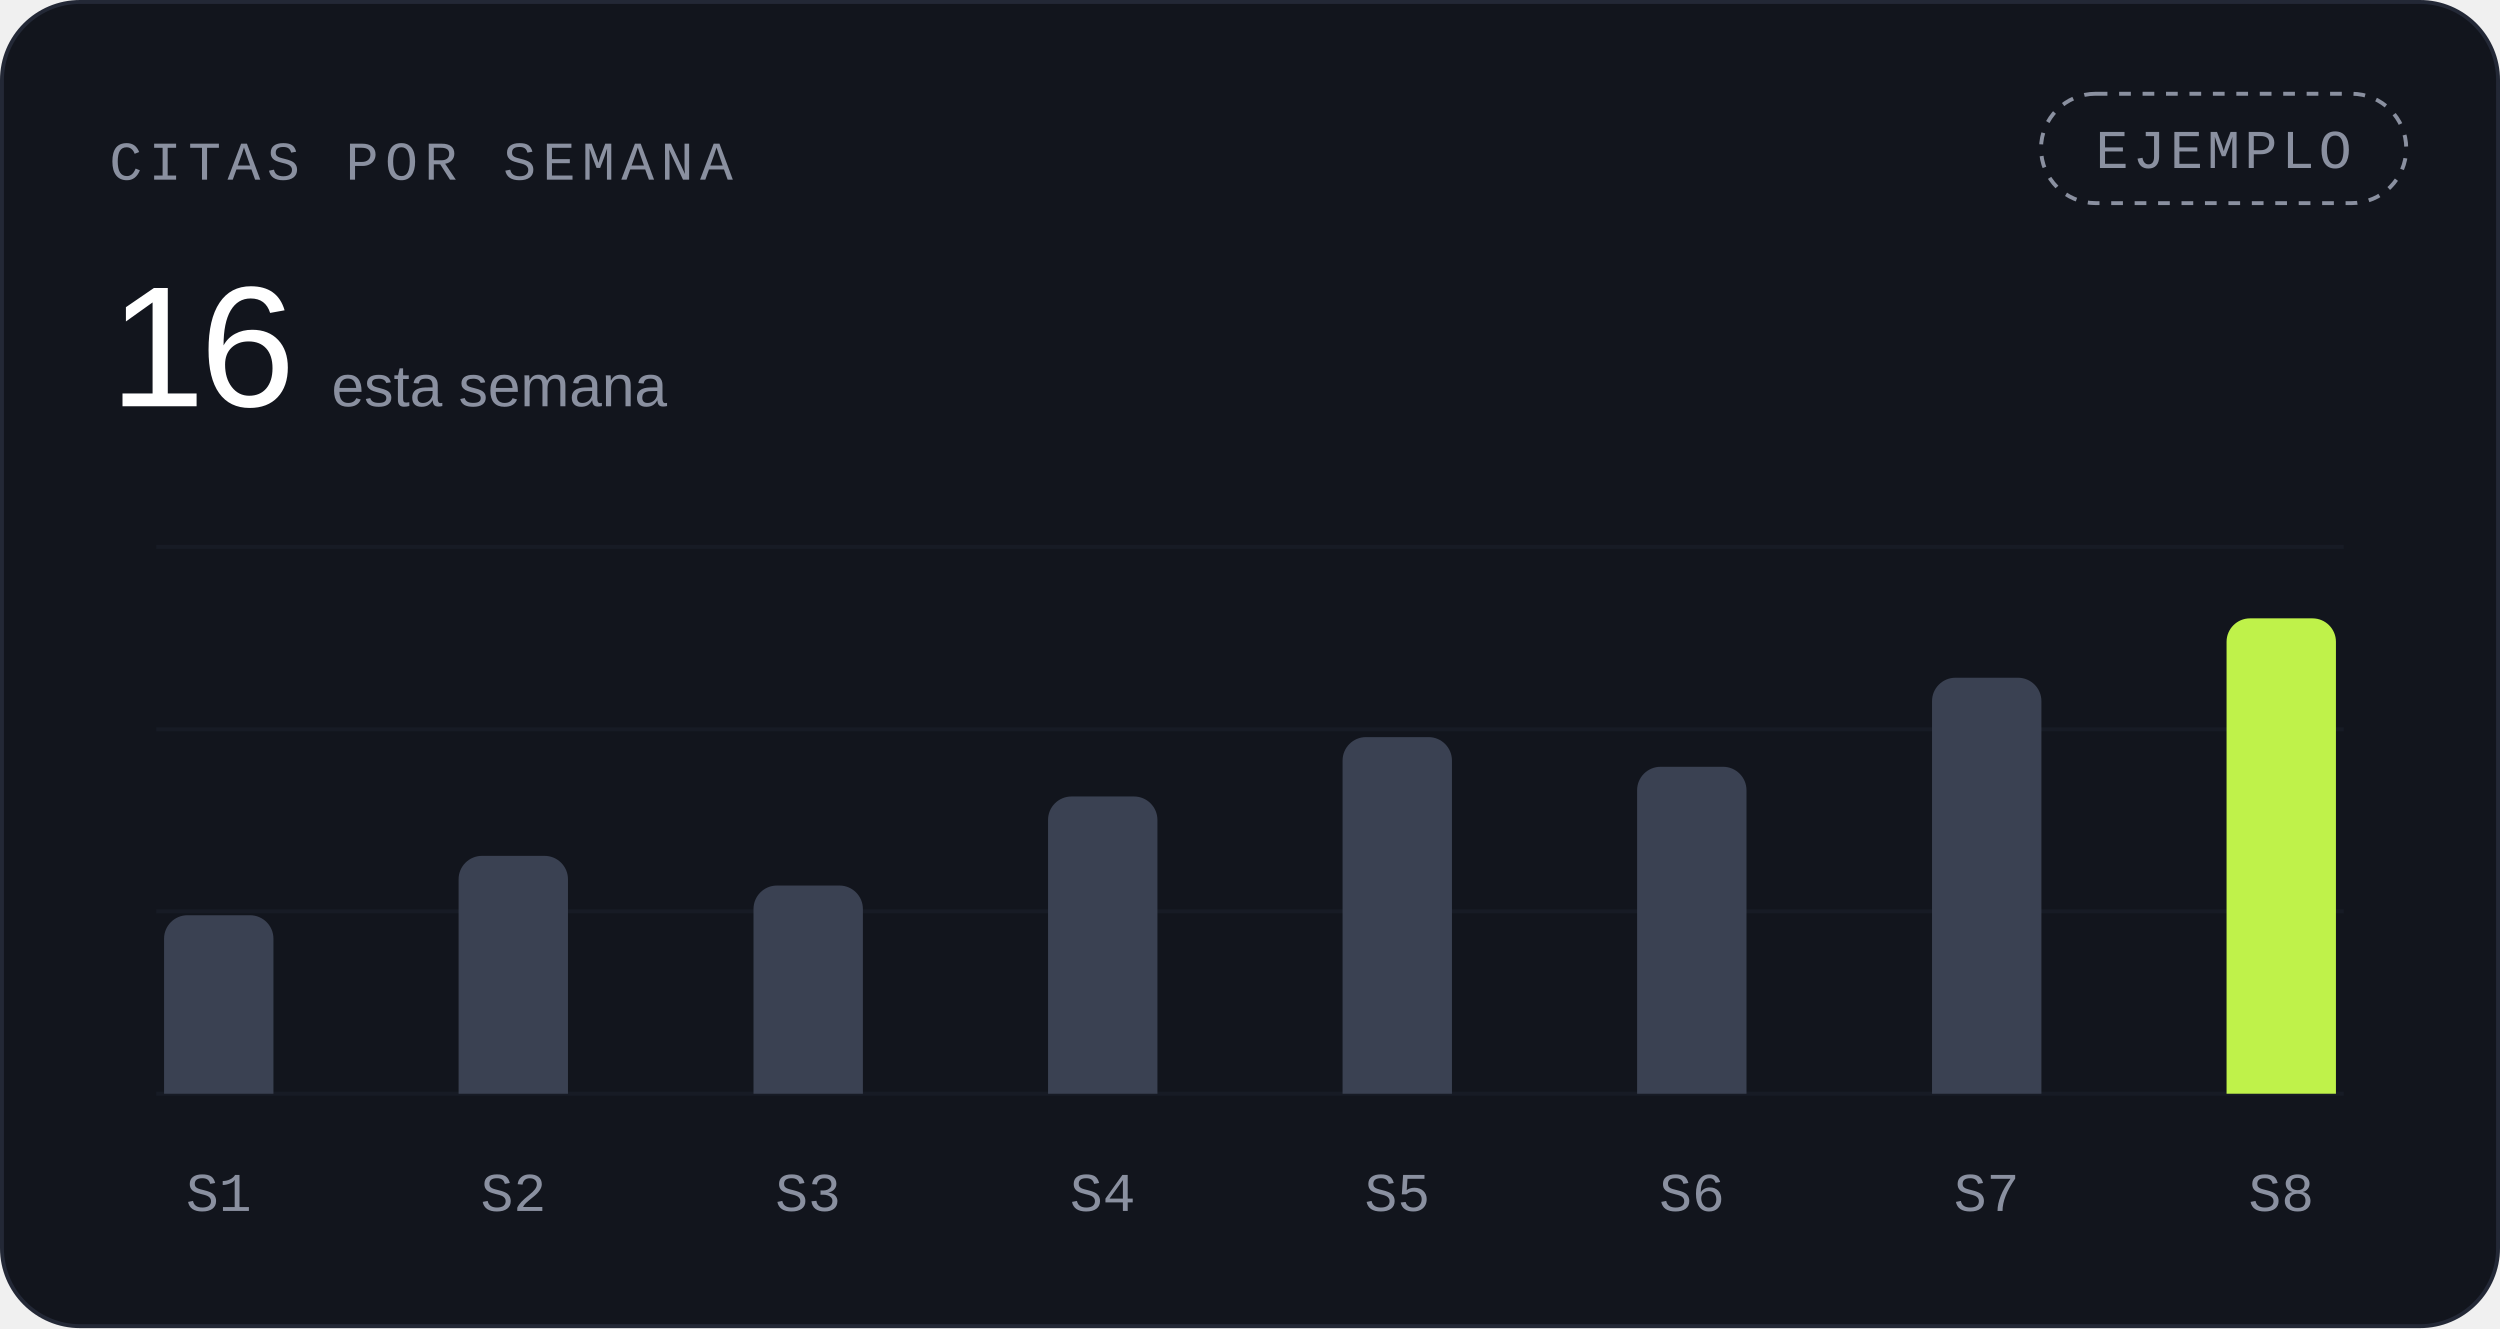
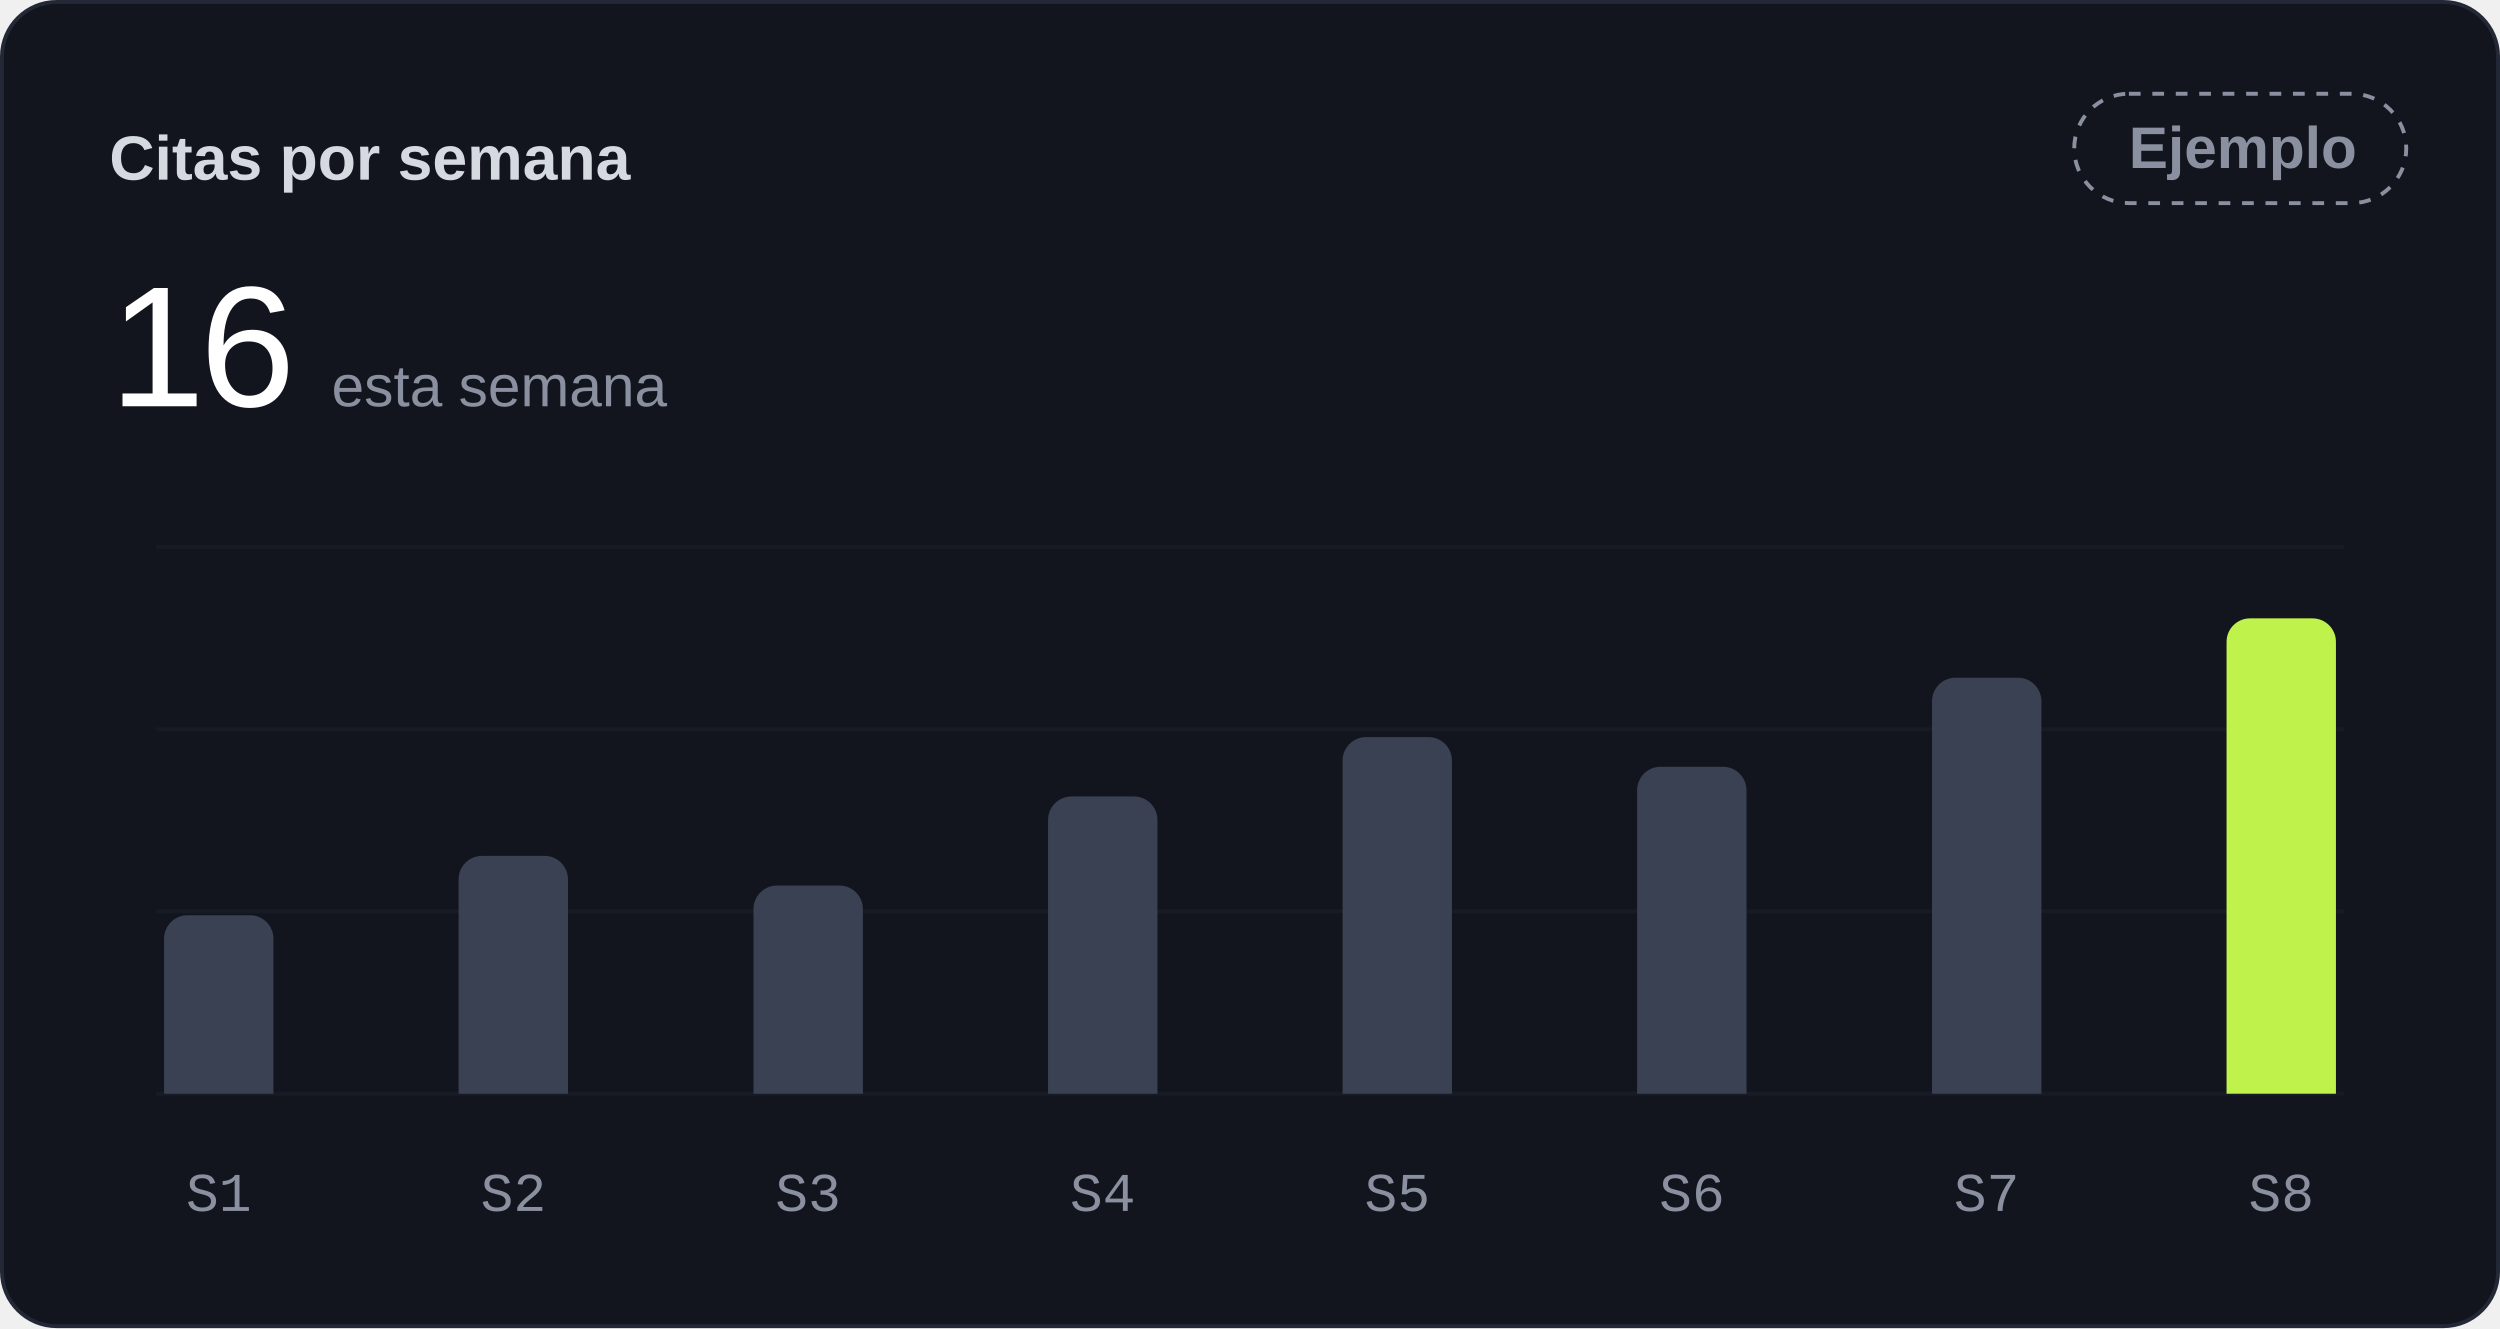
<svg xmlns="http://www.w3.org/2000/svg" viewBox="0 0 640 340" width="640" height="340" role="img" aria-label="Oryzz · gráfico de barras · Citas por semana · oscuro · Ejemplo">
-   <rect x=".5" y=".5" width="639" height="339" rx="20" fill="#12151D" stroke="#232836" />
-   <text x="28.00" y="46.00" font-family="'JetBrains Mono', Consolas, 'Courier New', monospace" font-weight="500" font-size="14" letter-spacing="1.68" fill="#8A90A0">CITAS POR SEMANA</text>
-   <rect x="522.5" y="24.0" width="93.5" height="28" rx="14.0" fill="none" stroke="#8A90A0" stroke-width="1" stroke-dasharray="3 3" />
-   <text x="536.48" y="43.00" font-family="'JetBrains Mono', Consolas, 'Courier New', monospace" font-weight="500" font-size="14" letter-spacing="1.12" fill="#8A90A0">EJEMPLO</text>
+   <rect x=".5" y=".5" width="639" height="339" rx="14" fill="#12151D" stroke="#232836" />
+   <text x="28.00" y="46.00" font-family="Manrope, Arial, Helvetica, sans-serif" font-weight="600" font-size="16" fill="#D5D9E0">Citas por semana</text>
+   <rect x="531.0" y="24.0" width="85.0" height="28" rx="14.0" fill="none" stroke="#8A90A0" stroke-width="1" stroke-dasharray="3 3" />
+   <text x="544.99" y="43.00" font-family="Manrope, Arial, Helvetica, sans-serif" font-weight="600" font-size="15" fill="#8A90A0">Ejemplo</text>
  <text x="28.00" y="104.00" font-family="'Space Grotesk', Arial, Helvetica, sans-serif" font-weight="500" font-size="44" letter-spacing="-1.32" fill="#FFFFFF">16</text>
  <text x="84.88" y="104.00" font-family="Manrope, Arial, Helvetica, sans-serif" font-weight="500" font-size="15" fill="#8A90A0">esta semana</text>
  <path d="M40 280.0H600" stroke="#171B25" stroke-width="1" />
  <path d="M40 233.3H600" stroke="#171B25" stroke-width="1" />
  <path d="M40 186.7H600" stroke="#171B25" stroke-width="1" />
  <path d="M40 140.0H600" stroke="#171B25" stroke-width="1" />
  <text x="56.00" y="310.00" font-family="'JetBrains Mono', Consolas, 'Courier New', monospace" font-weight="500" font-size="14" text-anchor="middle" fill="#8A90A0">S1</text>
  <text x="131.43" y="310.00" font-family="'JetBrains Mono', Consolas, 'Courier New', monospace" font-weight="500" font-size="14" text-anchor="middle" fill="#8A90A0">S2</text>
  <text x="206.86" y="310.00" font-family="'JetBrains Mono', Consolas, 'Courier New', monospace" font-weight="500" font-size="14" text-anchor="middle" fill="#8A90A0">S3</text>
  <text x="282.29" y="310.00" font-family="'JetBrains Mono', Consolas, 'Courier New', monospace" font-weight="500" font-size="14" text-anchor="middle" fill="#8A90A0">S4</text>
  <text x="357.71" y="310.00" font-family="'JetBrains Mono', Consolas, 'Courier New', monospace" font-weight="500" font-size="14" text-anchor="middle" fill="#8A90A0">S5</text>
  <text x="433.14" y="310.00" font-family="'JetBrains Mono', Consolas, 'Courier New', monospace" font-weight="500" font-size="14" text-anchor="middle" fill="#8A90A0">S6</text>
  <text x="508.57" y="310.00" font-family="'JetBrains Mono', Consolas, 'Courier New', monospace" font-weight="500" font-size="14" text-anchor="middle" fill="#8A90A0">S7</text>
  <text x="584.00" y="310.00" font-family="'JetBrains Mono', Consolas, 'Courier New', monospace" font-weight="500" font-size="14" text-anchor="middle" fill="#8A90A0">S8</text>
  <path d="M42.0 280V240.3A6 6 0 0 1 48.0 234.3H64.0A6 6 0 0 1 70.0 240.3V280Z" fill="#3A4152" />
  <path d="M117.4 280V225.1A6 6 0 0 1 123.4 219.1H139.4A6 6 0 0 1 145.4 225.1V280Z" fill="#3A4152" />
  <path d="M192.9 280V232.7A6 6 0 0 1 198.9 226.7H214.9A6 6 0 0 1 220.9 232.7V280Z" fill="#3A4152" />
  <path d="M268.3 280V209.9A6 6 0 0 1 274.3 203.9H290.3A6 6 0 0 1 296.3 209.9V280Z" fill="#3A4152" />
  <path d="M343.7 280V194.7A6 6 0 0 1 349.7 188.7H365.7A6 6 0 0 1 371.7 194.7V280Z" fill="#3A4152" />
  <path d="M419.1 280V202.3A6 6 0 0 1 425.1 196.3H441.1A6 6 0 0 1 447.1 202.3V280Z" fill="#3A4152" />
  <path d="M494.6 280V179.5A6 6 0 0 1 500.6 173.5H516.6A6 6 0 0 1 522.6 179.5V280Z" fill="#3A4152" />
  <path d="M570.0 280V164.3A6 6 0 0 1 576.0 158.3H592.0A6 6 0 0 1 598.0 164.3V280Z" fill="#BFF24A" />
</svg>
